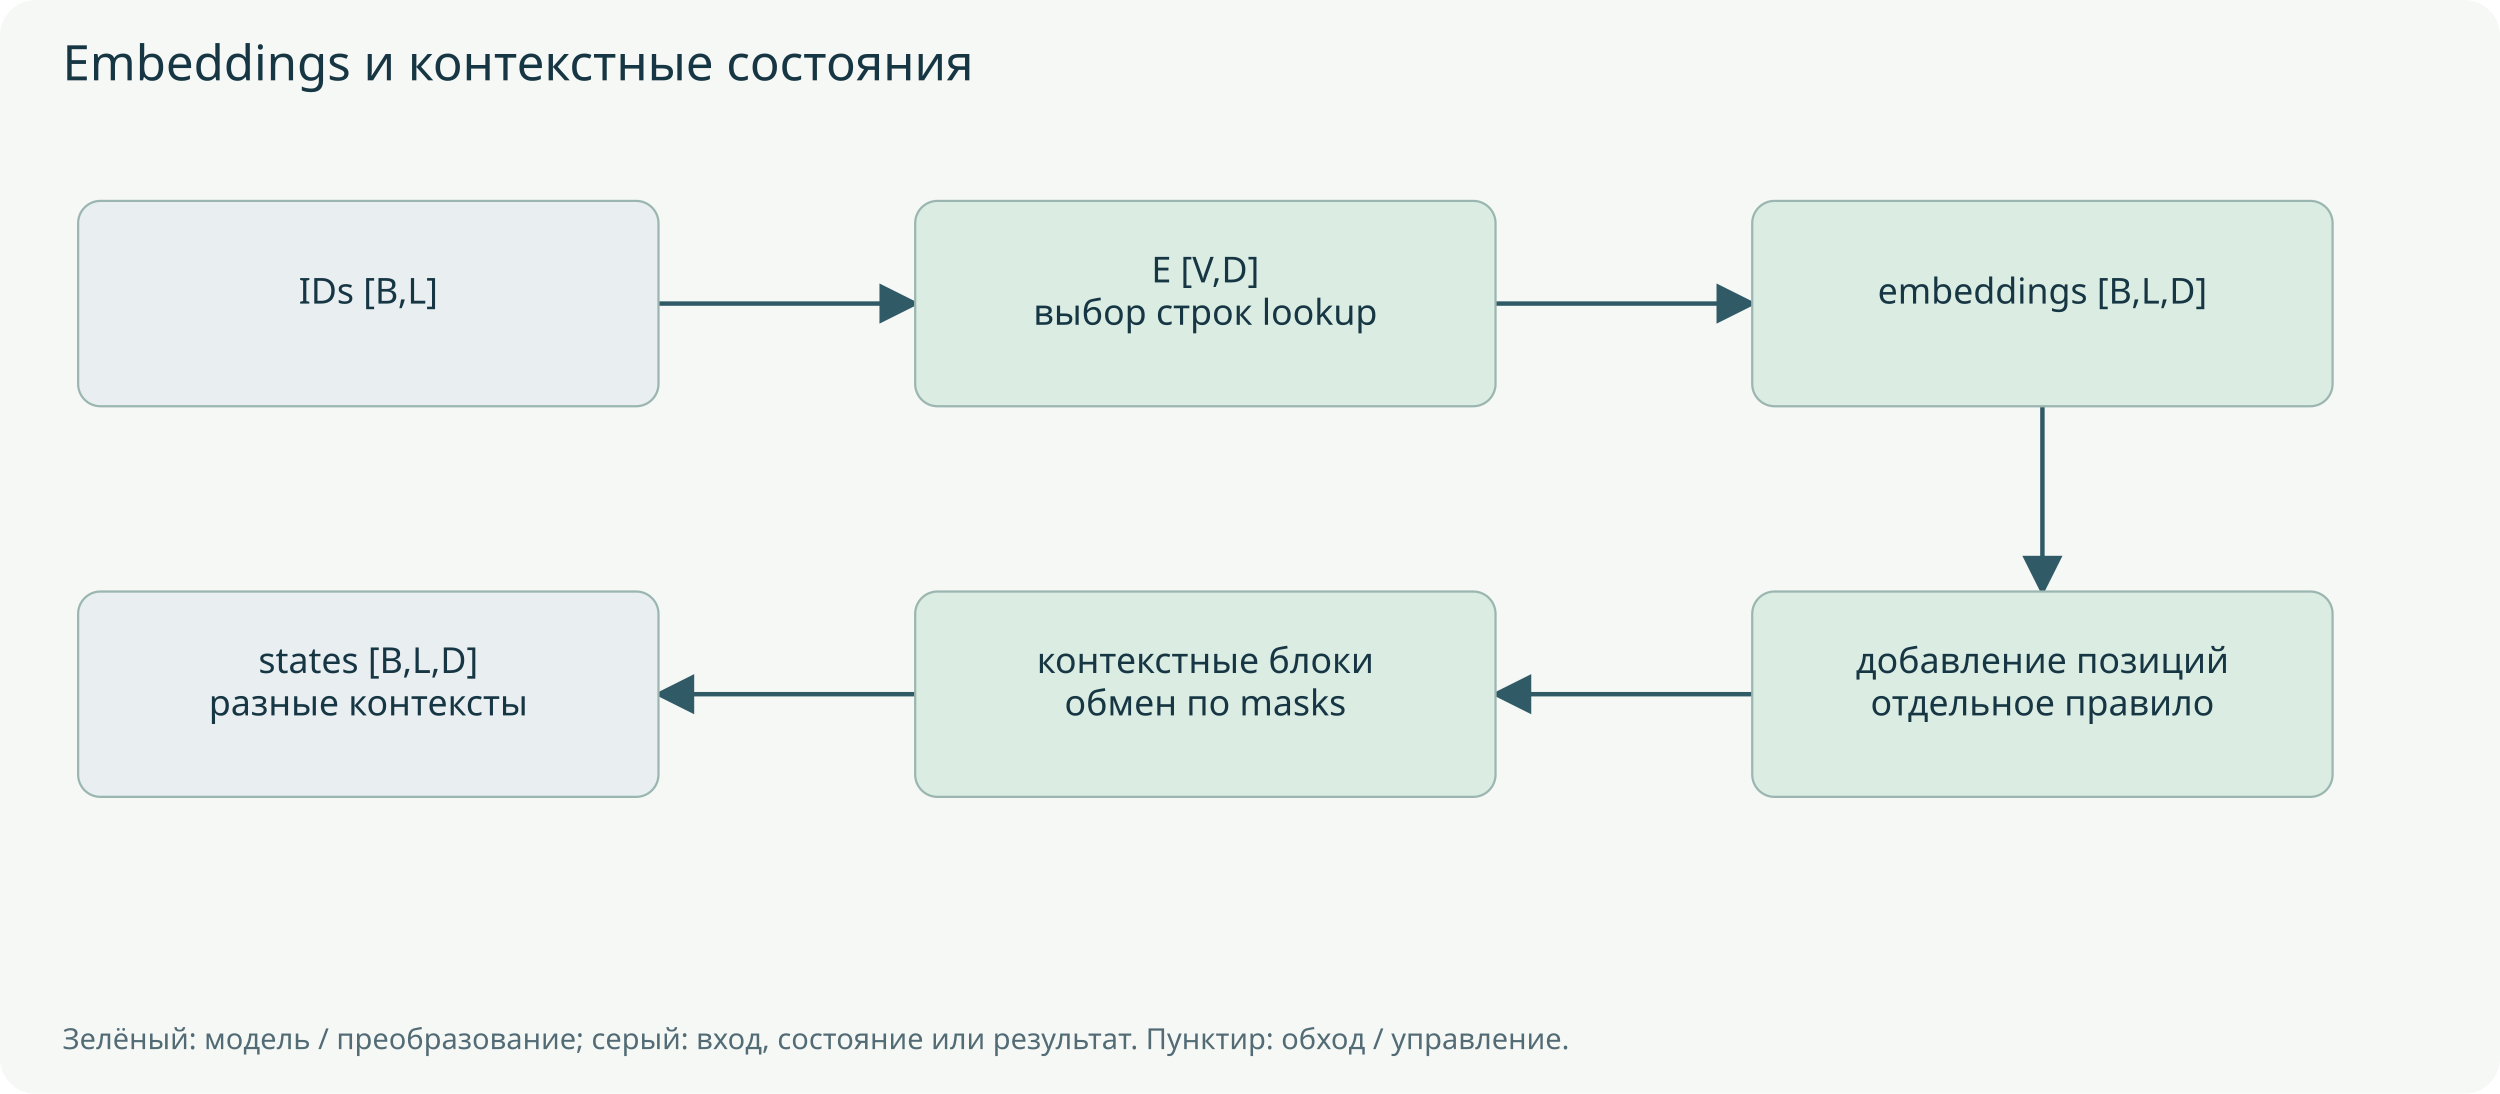
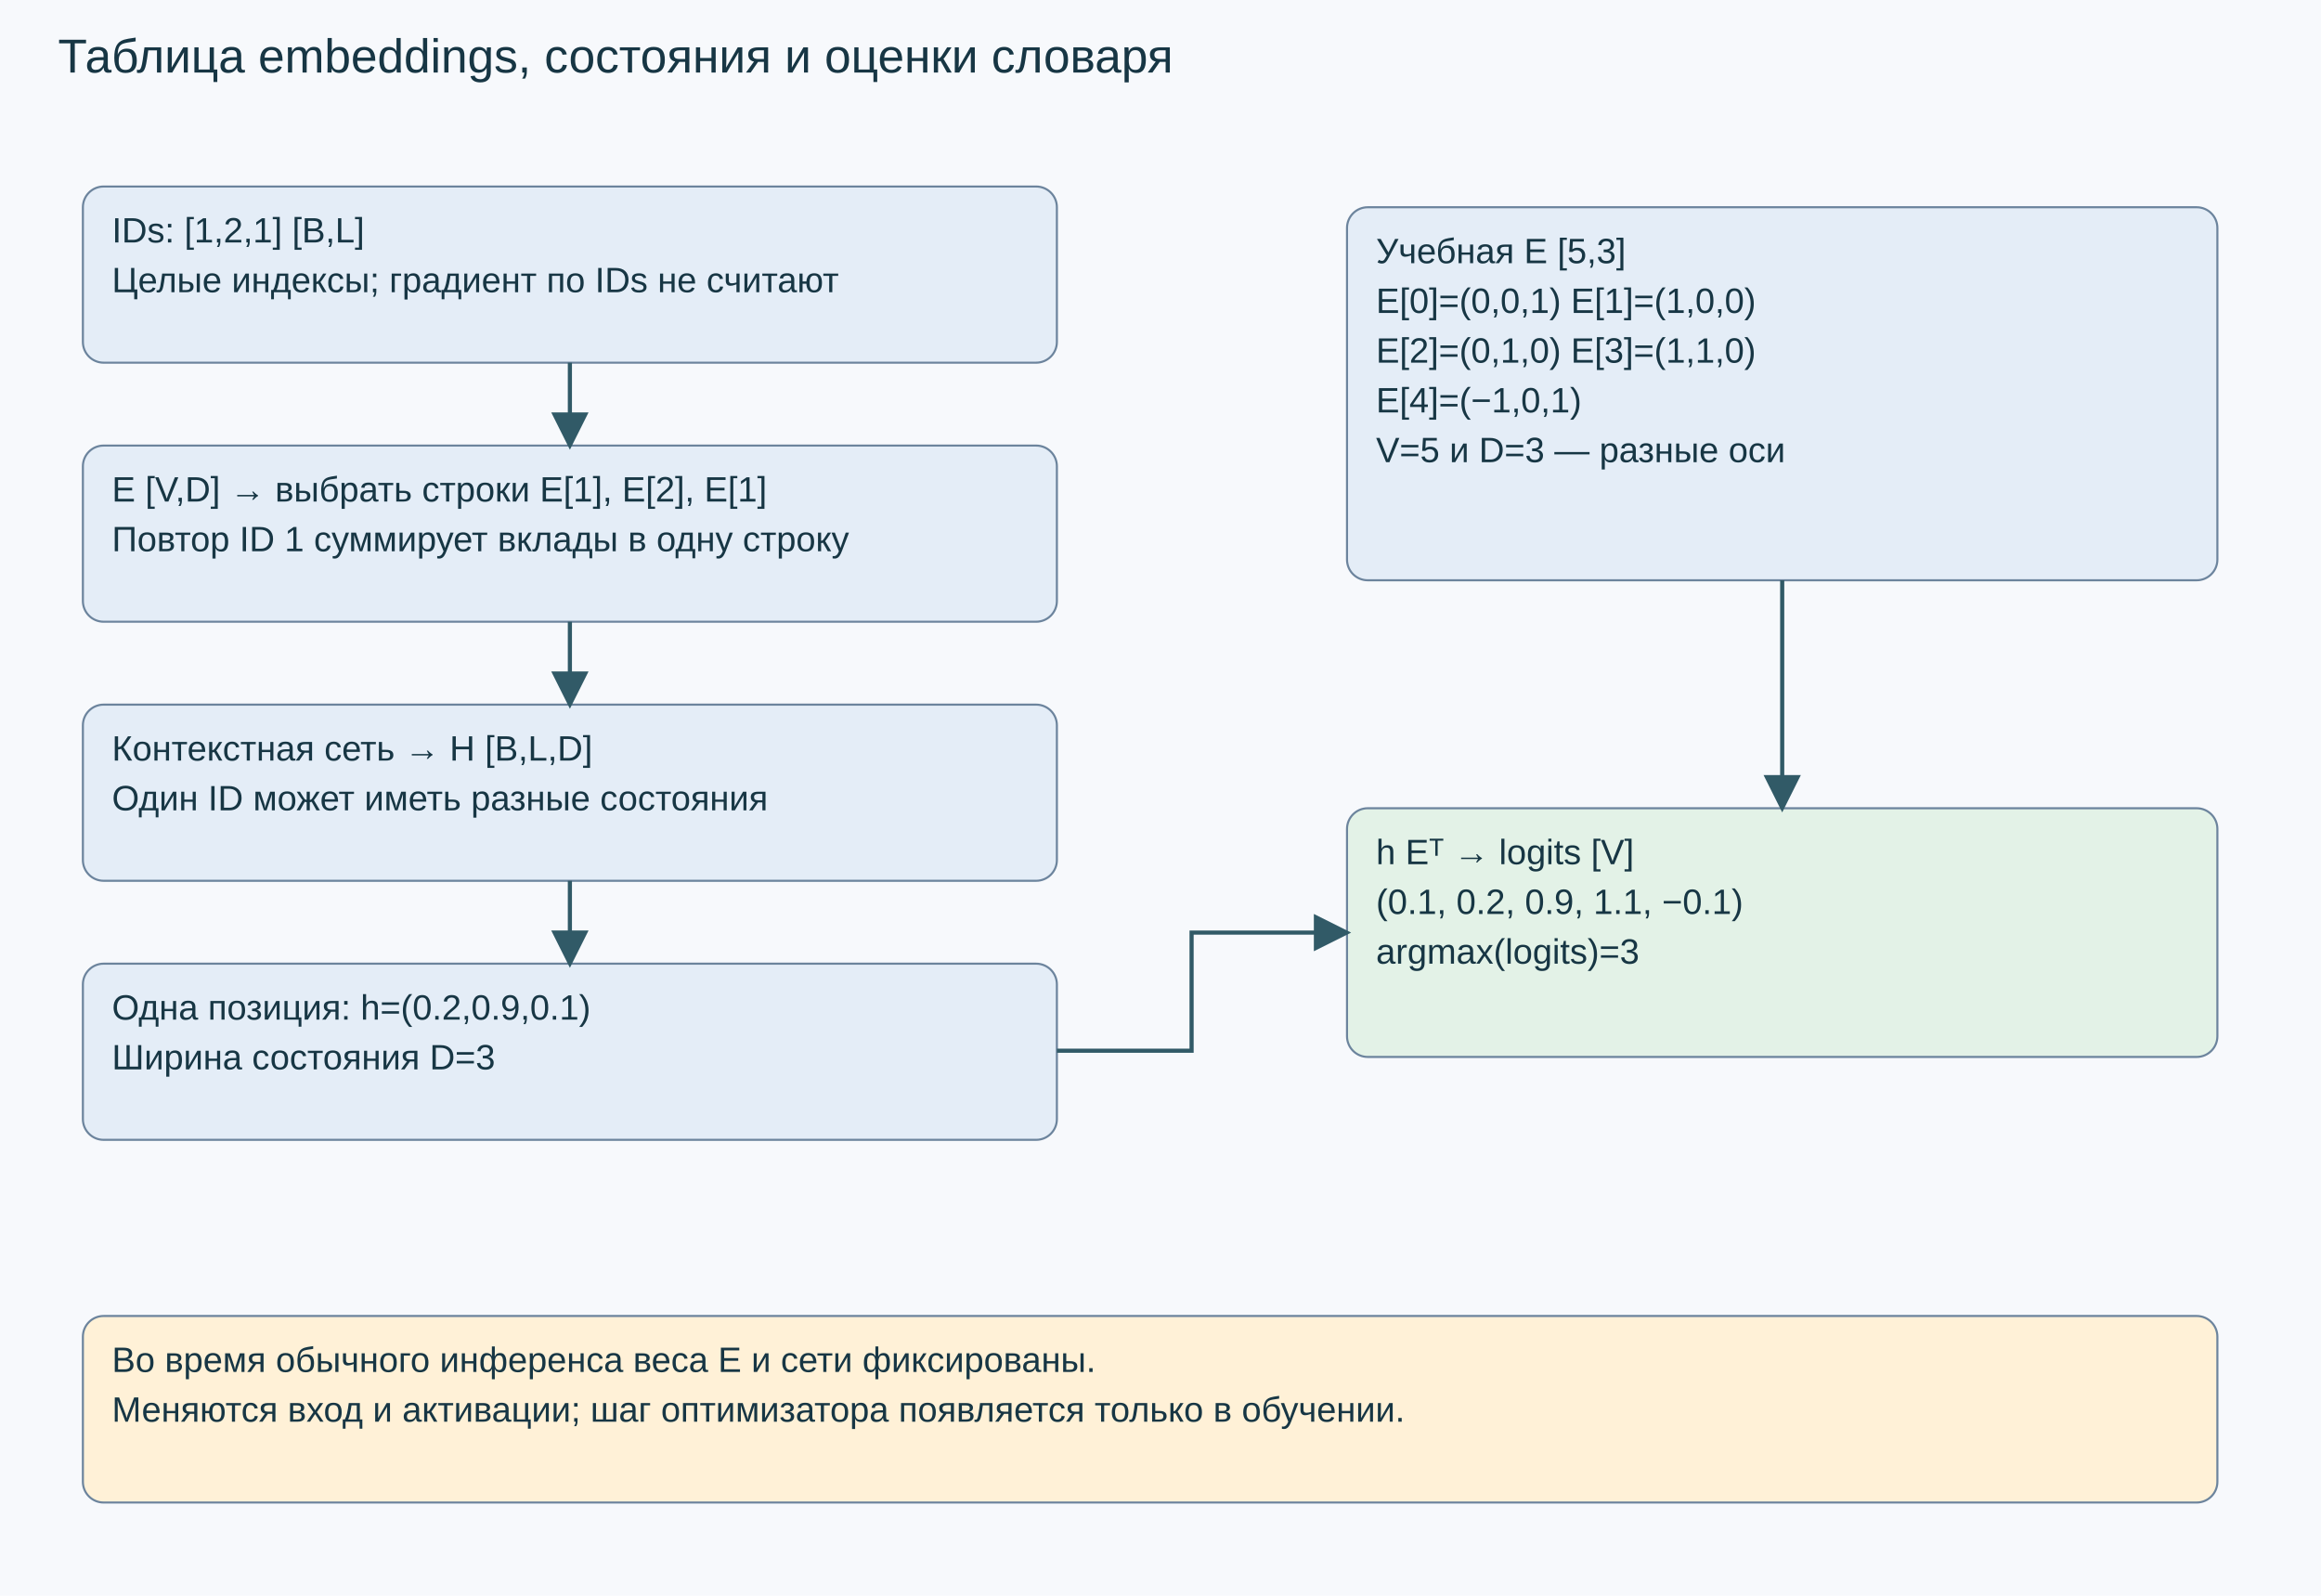
- <svg xmlns="http://www.w3.org/2000/svg" viewBox="0 0 1120 490" role="img" aria-labelledby="title desc">
+ <svg xmlns="http://www.w3.org/2000/svg" viewBox="0 0 1120 770" role="img" aria-labelledby="title desc">
  <defs>
    <marker id="arrow" markerWidth="9" markerHeight="9" refX="8" refY="4.5" orient="auto">
      <path d="M0,0 L9,4.5 L0,9" fill="#315a67" />
    </marker>
  </defs>
-   <rect width="1120" height="490" rx="16" fill="#f5f8f5" />
-   <text x="28" y="36" font-family="Segoe UI,sans-serif" font-size="22" fill="#173644">Embeddings и контекстные состояния</text>
-   <path d="M295,136 L410,136" fill="none" stroke="#315a67" stroke-width="2" marker-end="url(#arrow)" />
-   <path d="M670,136 L785,136" fill="none" stroke="#315a67" stroke-width="2" marker-end="url(#arrow)" />
-   <path d="M915,182 L915,265" fill="none" stroke="#315a67" stroke-width="2" marker-end="url(#arrow)" />
-   <path d="M785,311 L670,311" fill="none" stroke="#315a67" stroke-width="2" marker-end="url(#arrow)" />
-   <path d="M410,311 L295,311" fill="none" stroke="#315a67" stroke-width="2" marker-end="url(#arrow)" />
-   <rect x="35" y="90" width="260" height="92" rx="10" fill="#e9eef1" stroke="#9bb6b0" />
-   <text x="165" y="136.0" text-anchor="middle" font-family="Segoe UI,sans-serif" font-size="16" fill="#173644">IDs [B,L]</text>
-   <rect x="410" y="90" width="260" height="92" rx="10" fill="#dbece3" stroke="#9bb6b0" />
-   <text x="540" y="126.5" text-anchor="middle" font-family="Segoe UI,sans-serif" font-size="16" fill="#173644">E [V,D]</text>
-   <text x="540" y="145.5" text-anchor="middle" font-family="Segoe UI,sans-serif" font-size="16" fill="#173644">выбор строк lookup</text>
-   <rect x="785" y="90" width="260" height="92" rx="10" fill="#dbece3" stroke="#9bb6b0" />
-   <text x="915" y="136.0" text-anchor="middle" font-family="Segoe UI,sans-serif" font-size="16" fill="#173644">embeddings [B,L,D]</text>
-   <rect x="785" y="265" width="260" height="92" rx="10" fill="#dbece3" stroke="#9bb6b0" />
-   <text x="915" y="301.5" text-anchor="middle" font-family="Segoe UI,sans-serif" font-size="16" fill="#173644">добавление позиций</text>
-   <text x="915" y="320.5" text-anchor="middle" font-family="Segoe UI,sans-serif" font-size="16" fill="#173644">отдельное правило</text>
-   <rect x="410" y="265" width="260" height="92" rx="10" fill="#dbece3" stroke="#9bb6b0" />
-   <text x="540" y="301.5" text-anchor="middle" font-family="Segoe UI,sans-serif" font-size="16" fill="#173644">контекстные блоки</text>
-   <text x="540" y="320.5" text-anchor="middle" font-family="Segoe UI,sans-serif" font-size="16" fill="#173644">обмен по masks</text>
-   <rect x="35" y="265" width="260" height="92" rx="10" fill="#e9eef1" stroke="#9bb6b0" />
-   <text x="165" y="301.5" text-anchor="middle" font-family="Segoe UI,sans-serif" font-size="16" fill="#173644">states [B,L,D]</text>
-   <text x="165" y="320.5" text-anchor="middle" font-family="Segoe UI,sans-serif" font-size="16" fill="#173644">разные контексты</text>
-   <text x="28" y="470" font-family="Segoe UI,sans-serif" font-size="13" fill="#526b75">Зелёный: модель / преобразование; серый: вход, состояние или результат. Пунктир: обход / управление.</text>
+   <rect width="1120" height="770" fill="#f7f9fc" />
+   <text x="28" y="35" font-family="Segoe UI,Arial,sans-serif" font-size="23" fill="#173644">
+     <tspan x="28" dy="0">Таблица embeddings, состояния и оценки словаря</tspan>
+   </text>
+   <rect x="40" y="90" width="470" height="85" rx="10" fill="#e4edf7" stroke="#6c849d" />
+   <text x="54" y="117" font-family="Segoe UI,Arial,sans-serif" font-size="17" fill="#173644">
+     <tspan x="54" dy="0">IDs: [1,2,1] [B,L]</tspan>
+     <tspan x="54" dy="24">Целые индексы; градиент по IDs не считают</tspan>
+   </text>
+   <rect x="40" y="215" width="470" height="85" rx="10" fill="#e4edf7" stroke="#6c849d" />
+   <text x="54" y="242" font-family="Segoe UI,Arial,sans-serif" font-size="17" fill="#173644">
+     <tspan x="54" dy="0">E [V,D] → выбрать строки E[1], E[2], E[1]</tspan>
+     <tspan x="54" dy="24">Повтор ID 1 суммирует вклады в одну строку</tspan>
+   </text>
+   <path d="M275.0,175 L275.0,215" fill="none" stroke="#315a67" stroke-width="2" marker-end="url(#arrow)" />
+   <rect x="40" y="340" width="470" height="85" rx="10" fill="#e4edf7" stroke="#6c849d" />
+   <text x="54" y="367" font-family="Segoe UI,Arial,sans-serif" font-size="17" fill="#173644">
+     <tspan x="54" dy="0">Контекстная сеть → H [B,L,D]</tspan>
+     <tspan x="54" dy="24">Один ID может иметь разные состояния</tspan>
+   </text>
+   <path d="M275.0,300 L275.0,340" fill="none" stroke="#315a67" stroke-width="2" marker-end="url(#arrow)" />
+   <rect x="40" y="465" width="470" height="85" rx="10" fill="#e4edf7" stroke="#6c849d" />
+   <text x="54" y="492" font-family="Segoe UI,Arial,sans-serif" font-size="17" fill="#173644">
+     <tspan x="54" dy="0">Одна позиция: h=(0.2,0.9,0.1)</tspan>
+     <tspan x="54" dy="24">Ширина состояния D=3</tspan>
+   </text>
+   <path d="M275.0,425 L275.0,465" fill="none" stroke="#315a67" stroke-width="2" marker-end="url(#arrow)" />
+   <rect x="650" y="100" width="420" height="180" rx="10" fill="#e4edf7" stroke="#6c849d" />
+   <text x="664" y="127" font-family="Segoe UI,Arial,sans-serif" font-size="17" fill="#173644">
+     <tspan x="664" dy="0">Учебная E [5,3]</tspan>
+     <tspan x="664" dy="24">E[0]=(0,0,1)   E[1]=(1,0,0)</tspan>
+     <tspan x="664" dy="24">E[2]=(0,1,0)   E[3]=(1,1,0)</tspan>
+     <tspan x="664" dy="24">E[4]=(−1,0,1)</tspan>
+     <tspan x="664" dy="24">V=5 и D=3 — разные оси</tspan>
+   </text>
+   <rect x="650" y="390" width="420" height="120" rx="10" fill="#e3f2e7" stroke="#6c849d" />
+   <text x="664" y="417" font-family="Segoe UI,Arial,sans-serif" font-size="17" fill="#173644">
+     <tspan x="664" dy="0">h Eᵀ → logits [V]</tspan>
+     <tspan x="664" dy="24">(0.1, 0.2, 0.9, 1.1, −0.1)</tspan>
+     <tspan x="664" dy="24">argmax(logits)=3</tspan>
+   </text>
+   <path d="M510,507 L575,507 L575,450 L650,450" fill="none" stroke="#315a67" stroke-width="2" marker-end="url(#arrow)" />
+   <path d="M860,280 L860,390" fill="none" stroke="#315a67" stroke-width="2" marker-end="url(#arrow)" />
+   <rect x="40" y="635" width="1030" height="90" rx="10" fill="#fff1d7" stroke="#6c849d" />
+   <text x="54" y="662" font-family="Segoe UI,Arial,sans-serif" font-size="17" fill="#173644">
+     <tspan x="54" dy="0">Во время обычного инференса веса E и сети фиксированы.</tspan>
+     <tspan x="54" dy="24">Меняются вход и активации; шаг оптимизатора появляется только в обучении.</tspan>
+   </text>
</svg>
